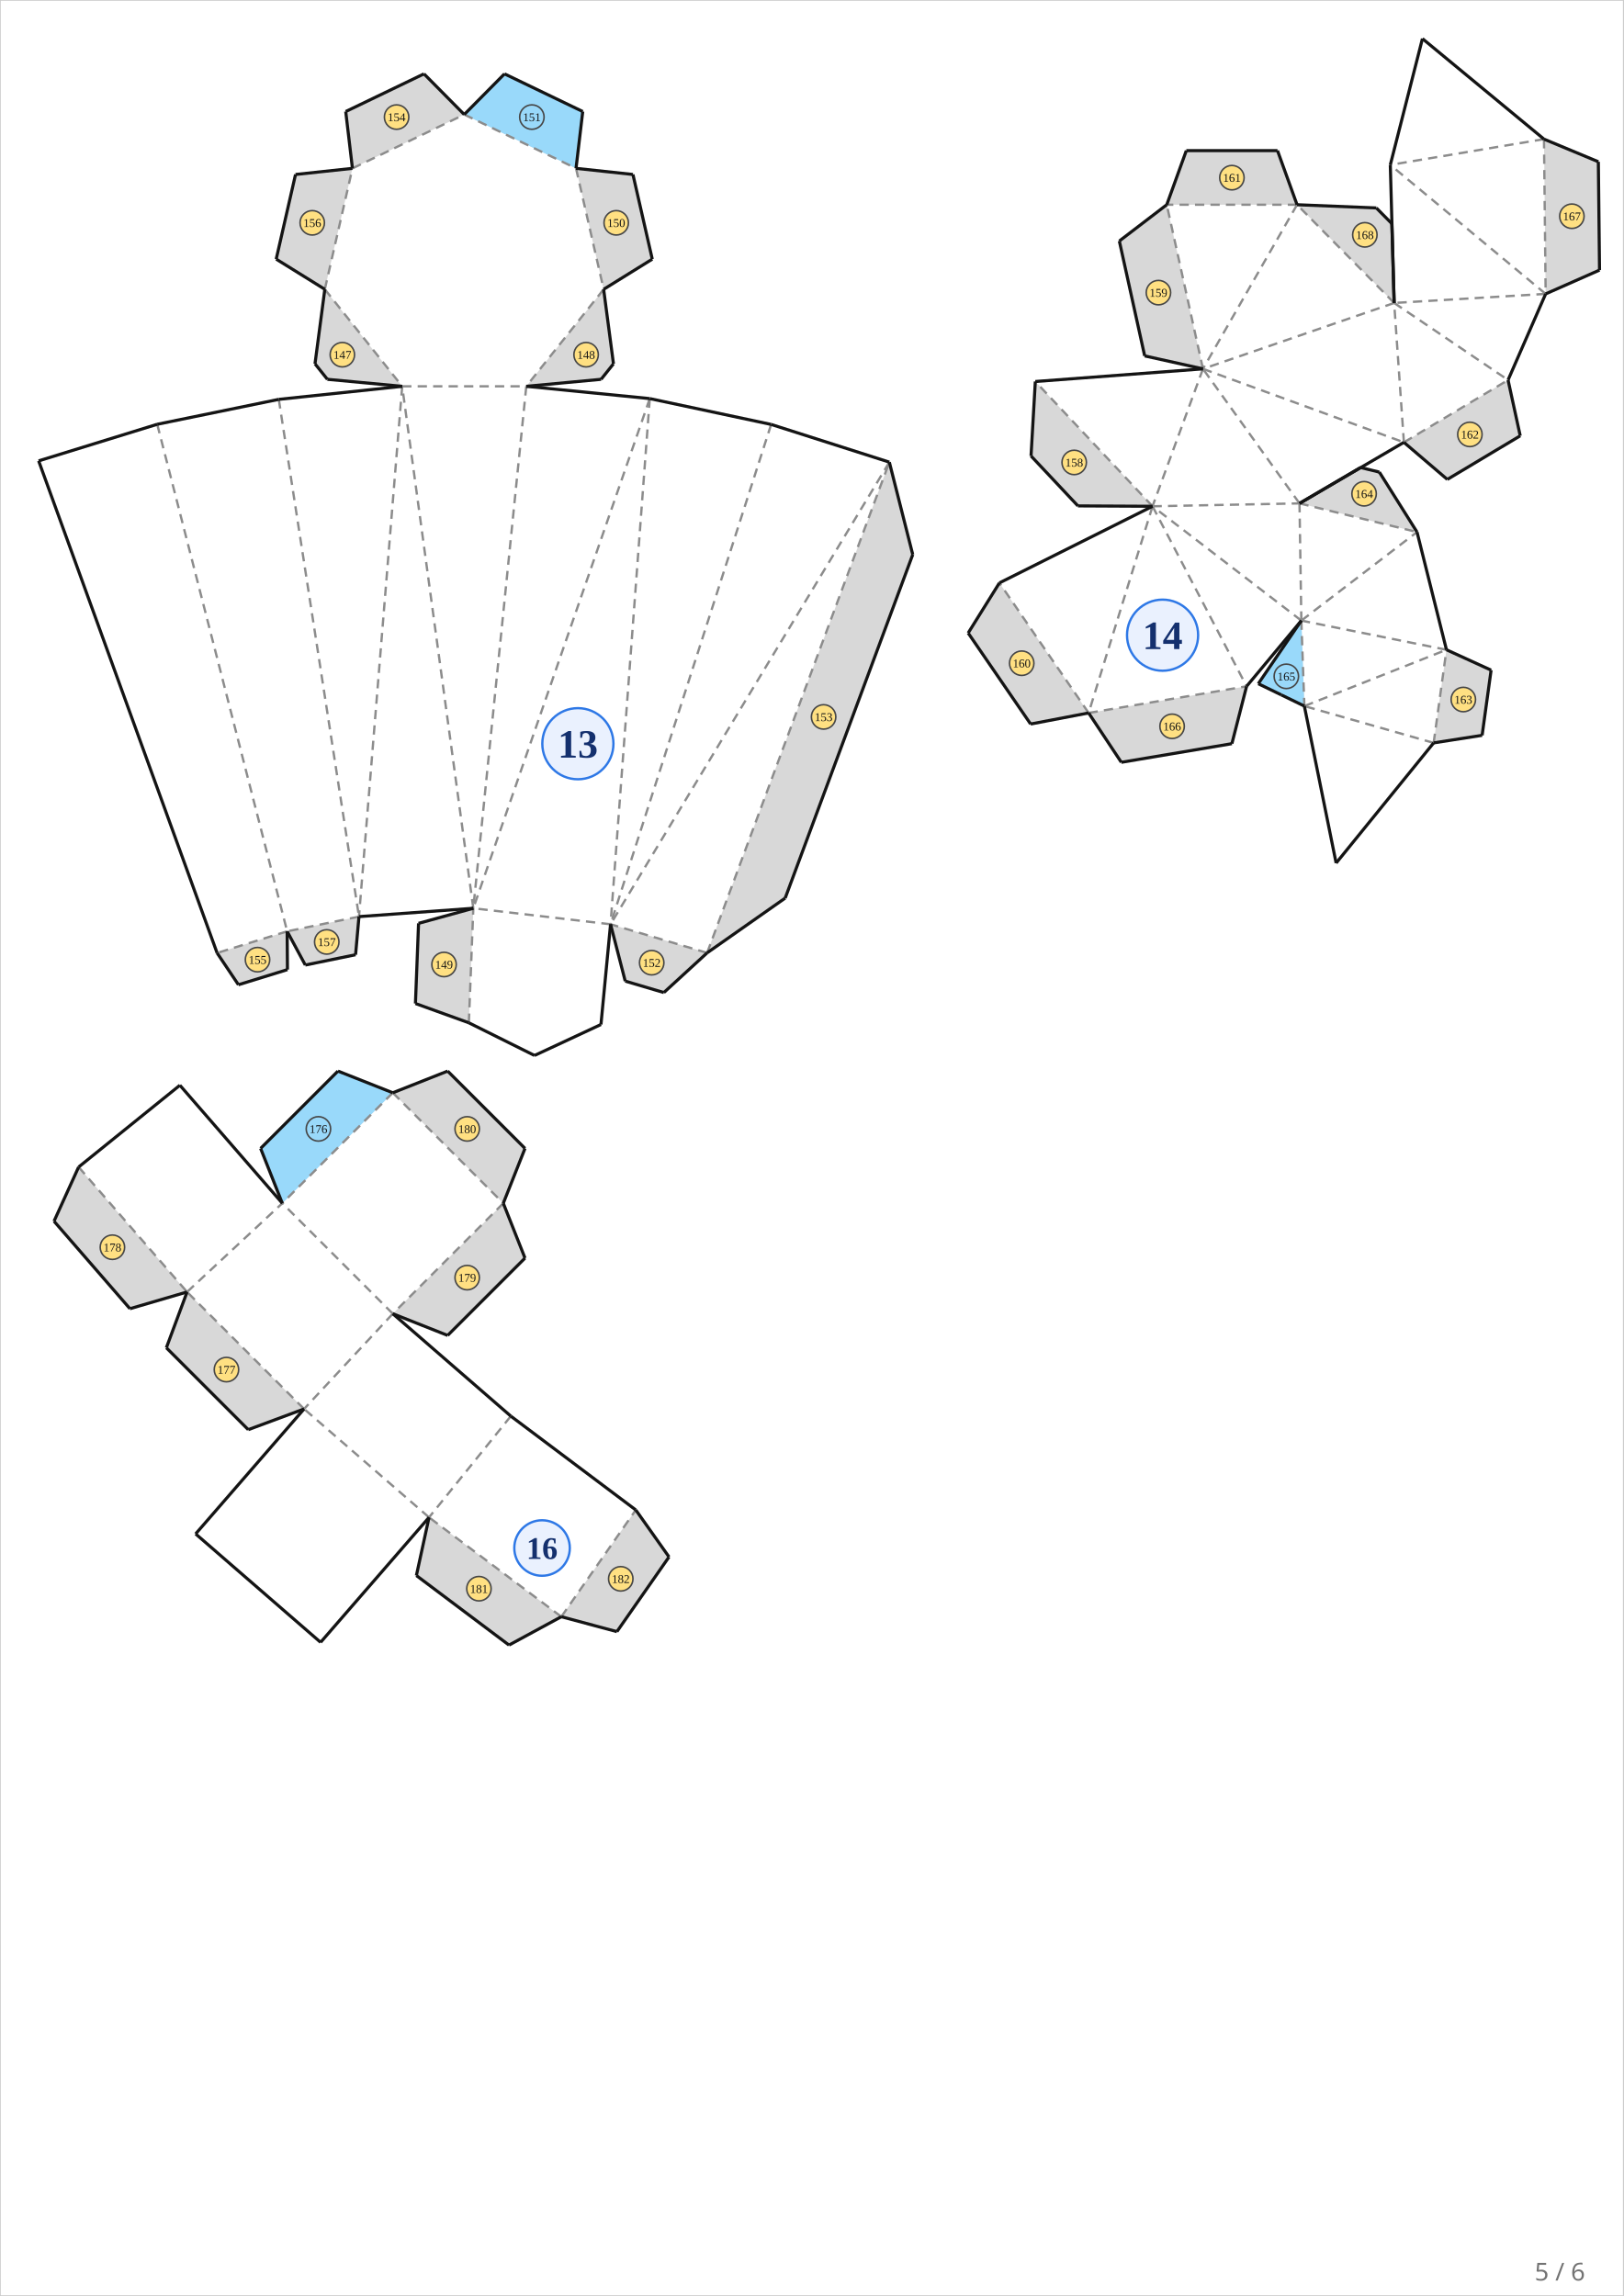
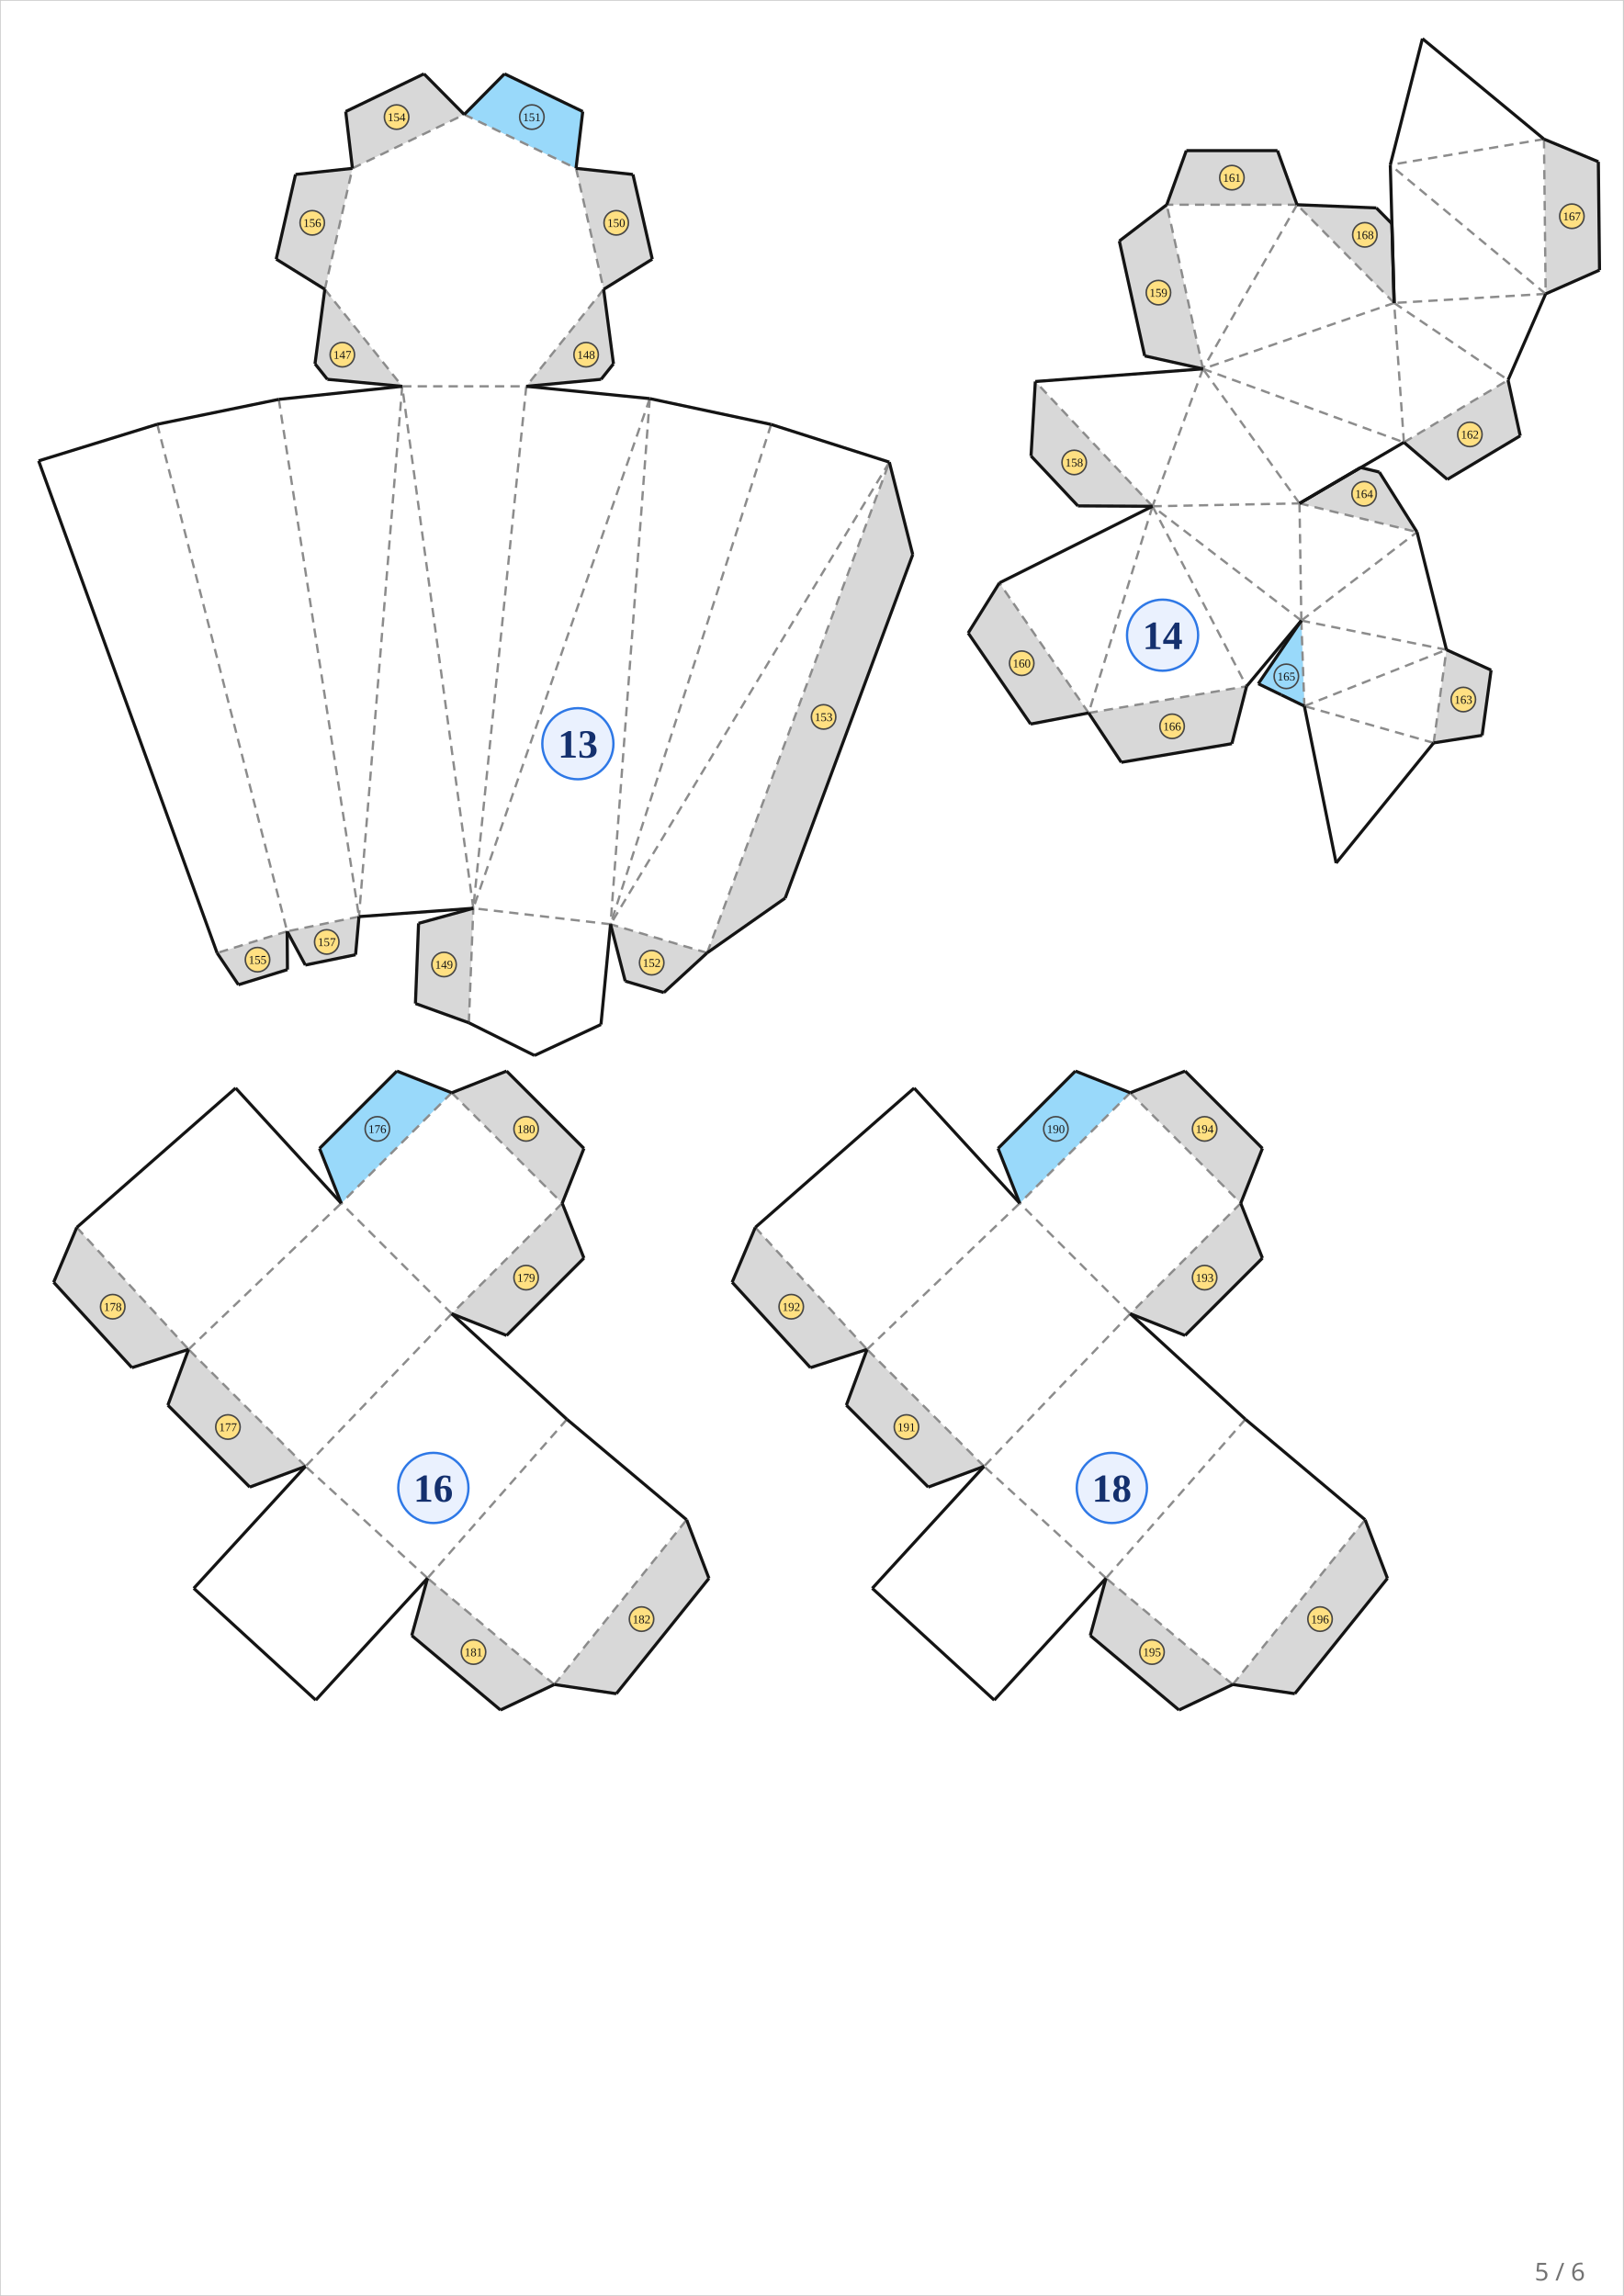
<svg xmlns="http://www.w3.org/2000/svg" width="210.00mm" height="297.00mm" viewBox="0 0 210.00 297.00">
  <rect x="0" y="0" width="210.00" height="297.00" fill="#ffffff" stroke="#cccccc" stroke-width="0.2" />
  <polygon points="52.017,49.972 42.341,49.067 40.74,47.059 42.01,37.425" fill="rgb(216,216,216)" />
  <polygon points="68.066,49.972 77.741,49.067 79.342,47.059 78.072,37.425" fill="rgb(216,216,216)" />
  <polygon points="61.216,117.49 54.134,119.44 53.73,129.81 60.638,132.305" fill="rgb(216,216,216)" />
  <polygon points="78.072,37.425 84.361,33.52 81.861,22.568 74.5,21.778" fill="rgb(216,216,216)" />
  <polygon points="74.5,21.778 75.369,14.427 65.247,9.553 60.041,14.815" fill="rgb(216,216,216)" />
  <polygon points="78.965,119.558 80.863,126.913 85.859,128.392 91.456,123.257" fill="rgb(216,216,216)" />
  <polygon points="115.022,59.781 118.049,71.739 101.553,116.172 91.456,123.257" fill="rgb(216,216,216)" />
  <polygon points="60.041,14.815 54.835,9.553 44.714,14.427 45.582,21.778" fill="rgb(216,216,216)" />
  <polygon points="28.077,123.27 30.834,127.382 37.177,125.425 37.138,120.474" fill="rgb(216,216,216)" />
  <polygon points="45.582,21.778 38.221,22.568 35.722,33.52 42.01,37.425" fill="rgb(216,216,216)" />
  <polygon points="37.138,120.474 39.485,124.834 45.988,123.5 46.428,118.569" fill="rgb(216,216,216)" />
  <polygon points="74.5,21.778 75.369,14.427 65.247,9.553 60.041,14.815" fill="#99d9fa" />
  <line x1="52.017" y1="49.972" x2="68.066" y2="49.972" stroke="#8c8c8c" stroke-width="0.3" stroke-dasharray="1.2,0.8" />
  <line x1="61.215" y1="117.49" x2="52.017" y2="49.972" stroke="#8c8c8c" stroke-width="0.3" stroke-dasharray="1.2,0.8" />
  <line x1="52.017" y1="49.972" x2="46.428" y2="118.569" stroke="#8c8c8c" stroke-width="0.3" stroke-dasharray="1.2,0.8" />
  <line x1="68.066" y1="49.972" x2="61.215" y2="117.49" stroke="#8c8c8c" stroke-width="0.3" stroke-dasharray="1.2,0.8" />
  <line x1="84.036" y1="51.561" x2="61.215" y2="117.49" stroke="#8c8c8c" stroke-width="0.3" stroke-dasharray="1.2,0.8" />
  <line x1="78.965" y1="119.558" x2="61.215" y2="117.49" stroke="#8c8c8c" stroke-width="0.3" stroke-dasharray="1.2,0.8" />
  <line x1="84.036" y1="51.561" x2="78.965" y2="119.558" stroke="#8c8c8c" stroke-width="0.3" stroke-dasharray="1.2,0.8" />
  <line x1="99.733" y1="54.903" x2="78.965" y2="119.558" stroke="#8c8c8c" stroke-width="0.3" stroke-dasharray="1.2,0.8" />
  <line x1="20.335" y1="54.883" x2="37.139" y2="120.474" stroke="#8c8c8c" stroke-width="0.3" stroke-dasharray="1.2,0.8" />
  <line x1="36.057" y1="51.659" x2="46.428" y2="118.569" stroke="#8c8c8c" stroke-width="0.3" stroke-dasharray="1.2,0.8" />
  <line x1="115.022" y1="59.781" x2="78.965" y2="119.558" stroke="#8c8c8c" stroke-width="0.3" stroke-dasharray="1.2,0.8" />
  <line x1="42.01" y1="37.425" x2="52.017" y2="49.972" stroke="#8c8c8c" stroke-width="0.3" stroke-dasharray="1.2,0.8" />
  <line x1="78.072" y1="37.425" x2="68.066" y2="49.972" stroke="#8c8c8c" stroke-width="0.3" stroke-dasharray="1.2,0.8" />
  <line x1="60.638" y1="132.305" x2="61.216" y2="117.49" stroke="#8c8c8c" stroke-width="0.3" stroke-dasharray="1.2,0.8" />
  <line x1="74.5" y1="21.778" x2="78.072" y2="37.425" stroke="#8c8c8c" stroke-width="0.3" stroke-dasharray="1.2,0.8" />
  <line x1="60.041" y1="14.815" x2="74.5" y2="21.778" stroke="#8c8c8c" stroke-width="0.3" stroke-dasharray="1.2,0.8" />
  <line x1="91.456" y1="123.257" x2="78.965" y2="119.558" stroke="#8c8c8c" stroke-width="0.3" stroke-dasharray="1.2,0.8" />
  <line x1="91.456" y1="123.257" x2="115.022" y2="59.781" stroke="#8c8c8c" stroke-width="0.3" stroke-dasharray="1.2,0.8" />
  <line x1="45.582" y1="21.778" x2="60.041" y2="14.815" stroke="#8c8c8c" stroke-width="0.3" stroke-dasharray="1.2,0.8" />
  <line x1="37.138" y1="120.474" x2="28.077" y2="123.27" stroke="#8c8c8c" stroke-width="0.3" stroke-dasharray="1.2,0.8" />
  <line x1="42.01" y1="37.425" x2="45.582" y2="21.778" stroke="#8c8c8c" stroke-width="0.3" stroke-dasharray="1.2,0.8" />
  <line x1="46.428" y1="118.569" x2="37.138" y2="120.474" stroke="#8c8c8c" stroke-width="0.3" stroke-dasharray="1.2,0.8" />
  <line x1="36.057" y1="51.659" x2="52.017" y2="49.972" stroke="#141414" stroke-width="0.4" />
  <line x1="68.066" y1="49.972" x2="84.036" y2="51.561" stroke="#141414" stroke-width="0.4" />
  <line x1="61.215" y1="117.49" x2="46.428" y2="118.569" stroke="#141414" stroke-width="0.4" />
  <line x1="84.036" y1="51.561" x2="99.733" y2="54.903" stroke="#141414" stroke-width="0.4" />
  <line x1="99.733" y1="54.903" x2="115.022" y2="59.781" stroke="#141414" stroke-width="0.4" />
  <line x1="78.965" y1="119.558" x2="77.725" y2="132.525" stroke="#141414" stroke-width="0.4" />
  <line x1="28.077" y1="123.27" x2="5.0" y2="59.615" stroke="#141414" stroke-width="0.4" />
  <line x1="5.0" y1="59.615" x2="20.335" y2="54.883" stroke="#141414" stroke-width="0.4" />
  <line x1="77.725" y1="132.525" x2="69.129" y2="136.53" stroke="#141414" stroke-width="0.4" />
  <line x1="20.335" y1="54.883" x2="36.057" y2="51.659" stroke="#141414" stroke-width="0.4" />
  <line x1="69.129" y1="136.53" x2="60.638" y2="132.305" stroke="#141414" stroke-width="0.4" />
  <line x1="52.017" y1="49.972" x2="42.341" y2="49.067" stroke="#141414" stroke-width="0.4" />
  <line x1="42.341" y1="49.067" x2="40.74" y2="47.059" stroke="#141414" stroke-width="0.4" />
  <line x1="40.74" y1="47.059" x2="42.01" y2="37.425" stroke="#141414" stroke-width="0.4" />
  <line x1="68.066" y1="49.972" x2="77.741" y2="49.067" stroke="#141414" stroke-width="0.4" />
  <line x1="77.741" y1="49.067" x2="79.342" y2="47.059" stroke="#141414" stroke-width="0.4" />
  <line x1="79.342" y1="47.059" x2="78.072" y2="37.425" stroke="#141414" stroke-width="0.4" />
  <line x1="61.216" y1="117.49" x2="54.134" y2="119.44" stroke="#141414" stroke-width="0.4" />
  <line x1="54.134" y1="119.44" x2="53.73" y2="129.81" stroke="#141414" stroke-width="0.4" />
  <line x1="53.73" y1="129.81" x2="60.638" y2="132.305" stroke="#141414" stroke-width="0.4" />
  <line x1="78.072" y1="37.425" x2="84.361" y2="33.52" stroke="#141414" stroke-width="0.4" />
  <line x1="84.361" y1="33.52" x2="81.861" y2="22.568" stroke="#141414" stroke-width="0.4" />
  <line x1="81.861" y1="22.568" x2="74.5" y2="21.778" stroke="#141414" stroke-width="0.4" />
  <line x1="74.5" y1="21.778" x2="75.369" y2="14.427" stroke="#141414" stroke-width="0.4" />
  <line x1="75.369" y1="14.427" x2="65.247" y2="9.553" stroke="#141414" stroke-width="0.4" />
  <line x1="65.247" y1="9.553" x2="60.041" y2="14.815" stroke="#141414" stroke-width="0.4" />
  <line x1="78.965" y1="119.558" x2="80.863" y2="126.913" stroke="#141414" stroke-width="0.4" />
  <line x1="80.863" y1="126.913" x2="85.859" y2="128.392" stroke="#141414" stroke-width="0.4" />
  <line x1="85.859" y1="128.392" x2="91.456" y2="123.257" stroke="#141414" stroke-width="0.4" />
  <line x1="115.022" y1="59.781" x2="118.049" y2="71.739" stroke="#141414" stroke-width="0.4" />
  <line x1="118.049" y1="71.739" x2="101.553" y2="116.172" stroke="#141414" stroke-width="0.4" />
  <line x1="101.553" y1="116.172" x2="91.456" y2="123.257" stroke="#141414" stroke-width="0.4" />
  <line x1="60.041" y1="14.815" x2="54.835" y2="9.553" stroke="#141414" stroke-width="0.4" />
  <line x1="54.835" y1="9.553" x2="44.714" y2="14.427" stroke="#141414" stroke-width="0.4" />
  <line x1="44.714" y1="14.427" x2="45.582" y2="21.778" stroke="#141414" stroke-width="0.4" />
  <line x1="28.077" y1="123.27" x2="30.834" y2="127.382" stroke="#141414" stroke-width="0.4" />
  <line x1="30.834" y1="127.382" x2="37.177" y2="125.425" stroke="#141414" stroke-width="0.4" />
  <line x1="37.177" y1="125.425" x2="37.138" y2="120.474" stroke="#141414" stroke-width="0.4" />
  <line x1="45.582" y1="21.778" x2="38.221" y2="22.568" stroke="#141414" stroke-width="0.4" />
  <line x1="38.221" y1="22.568" x2="35.722" y2="33.52" stroke="#141414" stroke-width="0.4" />
  <line x1="35.722" y1="33.52" x2="42.01" y2="37.425" stroke="#141414" stroke-width="0.4" />
  <line x1="37.138" y1="120.474" x2="39.485" y2="124.834" stroke="#141414" stroke-width="0.4" />
  <line x1="39.485" y1="124.834" x2="45.988" y2="123.5" stroke="#141414" stroke-width="0.4" />
  <line x1="45.988" y1="123.5" x2="46.428" y2="118.569" stroke="#141414" stroke-width="0.4" />
  <circle cx="44.277" cy="45.881" r="1.58" fill="#ffe082" stroke="#464646" stroke-width="0.2" />
  <text x="44.277" y="46.42" font-size="1.54" text-anchor="middle" fill="#141414">147</text>
  <circle cx="75.805" cy="45.881" r="1.58" fill="#ffe082" stroke="#464646" stroke-width="0.2" />
  <text x="75.805" y="46.42" font-size="1.54" text-anchor="middle" fill="#141414">148</text>
  <circle cx="57.429" cy="124.762" r="1.58" fill="#ffe082" stroke="#464646" stroke-width="0.2" />
  <text x="57.429" y="125.30" font-size="1.54" text-anchor="middle" fill="#141414">149</text>
  <circle cx="79.698" cy="28.823" r="1.58" fill="#ffe082" stroke="#464646" stroke-width="0.2" />
  <text x="79.698" y="29.36" font-size="1.54" text-anchor="middle" fill="#141414">150</text>
  <circle cx="68.789" cy="15.144" r="1.58" fill="#99d9fa" stroke="#464646" stroke-width="0.2" />
  <text x="68.789" y="15.68" font-size="1.54" text-anchor="middle" fill="#141414">151</text>
  <circle cx="84.286" cy="124.53" r="1.58" fill="#ffe082" stroke="#464646" stroke-width="0.2" />
  <text x="84.286" y="125.07" font-size="1.54" text-anchor="middle" fill="#141414">152</text>
  <circle cx="106.52" cy="92.737" r="1.58" fill="#ffe082" stroke="#464646" stroke-width="0.2" />
  <text x="106.52" y="93.28" font-size="1.54" text-anchor="middle" fill="#141414">153</text>
  <circle cx="51.293" cy="15.144" r="1.58" fill="#ffe082" stroke="#464646" stroke-width="0.2" />
  <text x="51.293" y="15.68" font-size="1.54" text-anchor="middle" fill="#141414">154</text>
  <circle cx="33.307" cy="124.138" r="1.58" fill="#ffe082" stroke="#464646" stroke-width="0.2" />
  <text x="33.307" y="124.68" font-size="1.54" text-anchor="middle" fill="#141414">155</text>
  <circle cx="40.384" cy="28.823" r="1.58" fill="#ffe082" stroke="#464646" stroke-width="0.2" />
  <text x="40.384" y="29.36" font-size="1.54" text-anchor="middle" fill="#141414">156</text>
  <circle cx="42.26" cy="121.844" r="1.58" fill="#ffe082" stroke="#464646" stroke-width="0.2" />
  <text x="42.26" y="122.38" font-size="1.54" text-anchor="middle" fill="#141414">157</text>
  <circle cx="74.739" cy="96.203" r="4.60" fill="#eaf1fe" stroke="#2e78e6" stroke-width="0.3" />
  <text x="74.739" y="98.00" font-size="5.20" text-anchor="middle" fill="#14306e" font-weight="bold">13</text>
  <polygon points="133.902,49.35 133.347,58.985 139.411,65.441 149.061,65.491" fill="rgb(216,216,216)" />
  <polygon points="150.902,26.482 144.768,31.175 148.045,46.038 155.583,47.715" fill="rgb(216,216,216)" />
  <polygon points="129.259,75.401 125.217,81.883 133.292,93.658 140.796,92.222" fill="rgb(216,216,216)" />
  <polygon points="150.902,26.482 153.43,19.483 165.225,19.483 167.753,26.482" fill="rgb(216,216,216)" />
  <polygon points="195.043,49.158 196.616,56.374 187.187,62.016 181.572,57.218" fill="rgb(216,216,216)" />
  <polygon points="187.076,84.051 192.849,86.686 191.69,95.117 185.42,96.096" fill="rgb(216,216,216)" />
  <polygon points="183.268,68.822 178.395,61.068 175.964,60.476 168.069,65.117" fill="rgb(216,216,216)" />
  <polygon points="168.698,91.335 165.718,89.89 162.738,88.445 168.308,80.278" fill="rgb(216,216,216)" />
  <polygon points="161.226,88.778 159.325,96.197 145.024,98.608 140.796,92.222" fill="rgb(216,216,216)" />
  <polygon points="199.906,38.016 206.873,34.937 206.721,20.924 199.689,17.997" fill="rgb(216,216,216)" />
  <polygon points="167.753,26.482 178.007,26.899 180.016,28.933 180.312,39.19" fill="rgb(216,216,216)" />
  <polygon points="168.698,91.335 165.718,89.89 162.738,88.445 168.308,80.278" fill="#99d9fa" />
  <line x1="168.698" y1="91.335" x2="187.076" y2="84.051" stroke="#8c8c8c" stroke-width="0.3" stroke-dasharray="1.2,0.8" />
  <line x1="187.076" y1="84.051" x2="168.308" y2="80.278" stroke="#8c8c8c" stroke-width="0.3" stroke-dasharray="1.2,0.8" />
  <line x1="180.312" y1="39.19" x2="195.043" y2="49.158" stroke="#8c8c8c" stroke-width="0.3" stroke-dasharray="1.2,0.8" />
  <line x1="168.308" y1="80.278" x2="183.268" y2="68.822" stroke="#8c8c8c" stroke-width="0.3" stroke-dasharray="1.2,0.8" />
  <line x1="155.583" y1="47.715" x2="181.572" y2="57.218" stroke="#8c8c8c" stroke-width="0.3" stroke-dasharray="1.2,0.8" />
  <line x1="181.572" y1="57.218" x2="180.312" y2="39.19" stroke="#8c8c8c" stroke-width="0.3" stroke-dasharray="1.2,0.8" />
  <line x1="149.061" y1="65.491" x2="161.226" y2="88.778" stroke="#8c8c8c" stroke-width="0.3" stroke-dasharray="1.2,0.8" />
  <line x1="185.42" y1="96.096" x2="168.698" y2="91.335" stroke="#8c8c8c" stroke-width="0.3" stroke-dasharray="1.2,0.8" />
  <line x1="168.308" y1="80.278" x2="149.061" y2="65.491" stroke="#8c8c8c" stroke-width="0.3" stroke-dasharray="1.2,0.8" />
  <line x1="155.583" y1="47.715" x2="149.061" y2="65.491" stroke="#8c8c8c" stroke-width="0.3" stroke-dasharray="1.2,0.8" />
  <line x1="149.061" y1="65.491" x2="168.069" y2="65.117" stroke="#8c8c8c" stroke-width="0.3" stroke-dasharray="1.2,0.8" />
  <line x1="149.061" y1="65.491" x2="140.796" y2="92.222" stroke="#8c8c8c" stroke-width="0.3" stroke-dasharray="1.2,0.8" />
  <line x1="168.308" y1="80.278" x2="168.069" y2="65.117" stroke="#8c8c8c" stroke-width="0.3" stroke-dasharray="1.2,0.8" />
  <line x1="168.069" y1="65.117" x2="155.583" y2="47.715" stroke="#8c8c8c" stroke-width="0.3" stroke-dasharray="1.2,0.8" />
  <line x1="167.753" y1="26.483" x2="155.583" y2="47.715" stroke="#8c8c8c" stroke-width="0.3" stroke-dasharray="1.2,0.8" />
  <line x1="180.312" y1="39.19" x2="155.583" y2="47.715" stroke="#8c8c8c" stroke-width="0.3" stroke-dasharray="1.2,0.8" />
  <line x1="199.906" y1="38.016" x2="179.813" y2="21.331" stroke="#8c8c8c" stroke-width="0.3" stroke-dasharray="1.2,0.8" />
  <line x1="199.906" y1="38.016" x2="180.312" y2="39.19" stroke="#8c8c8c" stroke-width="0.3" stroke-dasharray="1.2,0.8" />
  <line x1="199.689" y1="17.997" x2="179.813" y2="21.331" stroke="#8c8c8c" stroke-width="0.3" stroke-dasharray="1.2,0.8" />
  <line x1="149.061" y1="65.491" x2="133.902" y2="49.35" stroke="#8c8c8c" stroke-width="0.3" stroke-dasharray="1.2,0.8" />
  <line x1="155.583" y1="47.715" x2="150.902" y2="26.482" stroke="#8c8c8c" stroke-width="0.3" stroke-dasharray="1.2,0.8" />
  <line x1="140.796" y1="92.222" x2="129.259" y2="75.401" stroke="#8c8c8c" stroke-width="0.3" stroke-dasharray="1.2,0.8" />
  <line x1="167.753" y1="26.482" x2="150.902" y2="26.482" stroke="#8c8c8c" stroke-width="0.3" stroke-dasharray="1.2,0.8" />
  <line x1="181.572" y1="57.218" x2="195.043" y2="49.158" stroke="#8c8c8c" stroke-width="0.3" stroke-dasharray="1.2,0.8" />
  <line x1="185.42" y1="96.096" x2="187.076" y2="84.051" stroke="#8c8c8c" stroke-width="0.3" stroke-dasharray="1.2,0.8" />
  <line x1="168.069" y1="65.117" x2="183.268" y2="68.822" stroke="#8c8c8c" stroke-width="0.3" stroke-dasharray="1.2,0.8" />
  <line x1="168.308" y1="80.278" x2="168.698" y2="91.335" stroke="#8c8c8c" stroke-width="0.3" stroke-dasharray="1.2,0.8" />
  <line x1="140.796" y1="92.222" x2="161.226" y2="88.778" stroke="#8c8c8c" stroke-width="0.3" stroke-dasharray="1.2,0.8" />
  <line x1="199.689" y1="17.997" x2="199.906" y2="38.016" stroke="#8c8c8c" stroke-width="0.3" stroke-dasharray="1.2,0.8" />
  <line x1="180.312" y1="39.19" x2="167.753" y2="26.482" stroke="#8c8c8c" stroke-width="0.3" stroke-dasharray="1.2,0.8" />
  <line x1="129.259" y1="75.401" x2="149.061" y2="65.491" stroke="#141414" stroke-width="0.4" />
  <line x1="133.902" y1="49.35" x2="155.583" y2="47.715" stroke="#141414" stroke-width="0.4" />
  <line x1="183.969" y1="5.0" x2="199.689" y2="17.997" stroke="#141414" stroke-width="0.4" />
  <line x1="179.813" y1="21.331" x2="183.969" y2="5.0" stroke="#141414" stroke-width="0.4" />
  <line x1="183.268" y1="68.822" x2="187.076" y2="84.051" stroke="#141414" stroke-width="0.4" />
  <line x1="199.906" y1="38.016" x2="195.043" y2="49.158" stroke="#141414" stroke-width="0.4" />
  <line x1="181.572" y1="57.218" x2="168.069" y2="65.117" stroke="#141414" stroke-width="0.4" />
  <line x1="168.308" y1="80.278" x2="161.226" y2="88.778" stroke="#141414" stroke-width="0.4" />
  <line x1="172.807" y1="111.642" x2="168.698" y2="91.335" stroke="#141414" stroke-width="0.4" />
  <line x1="185.42" y1="96.096" x2="172.807" y2="111.642" stroke="#141414" stroke-width="0.4" />
  <line x1="180.312" y1="39.19" x2="179.813" y2="21.331" stroke="#141414" stroke-width="0.4" />
  <line x1="133.902" y1="49.35" x2="133.347" y2="58.985" stroke="#141414" stroke-width="0.4" />
  <line x1="133.347" y1="58.985" x2="139.411" y2="65.441" stroke="#141414" stroke-width="0.4" />
  <line x1="139.411" y1="65.441" x2="149.061" y2="65.491" stroke="#141414" stroke-width="0.4" />
  <line x1="150.902" y1="26.482" x2="144.768" y2="31.175" stroke="#141414" stroke-width="0.4" />
  <line x1="144.768" y1="31.175" x2="148.045" y2="46.038" stroke="#141414" stroke-width="0.4" />
  <line x1="148.045" y1="46.038" x2="155.583" y2="47.715" stroke="#141414" stroke-width="0.4" />
  <line x1="129.259" y1="75.401" x2="125.217" y2="81.883" stroke="#141414" stroke-width="0.4" />
  <line x1="125.217" y1="81.883" x2="133.292" y2="93.658" stroke="#141414" stroke-width="0.4" />
  <line x1="133.292" y1="93.658" x2="140.796" y2="92.222" stroke="#141414" stroke-width="0.4" />
  <line x1="150.902" y1="26.482" x2="153.43" y2="19.483" stroke="#141414" stroke-width="0.4" />
  <line x1="153.43" y1="19.483" x2="165.225" y2="19.483" stroke="#141414" stroke-width="0.4" />
  <line x1="165.225" y1="19.483" x2="167.753" y2="26.482" stroke="#141414" stroke-width="0.4" />
  <line x1="195.043" y1="49.158" x2="196.616" y2="56.374" stroke="#141414" stroke-width="0.4" />
  <line x1="196.616" y1="56.374" x2="187.187" y2="62.016" stroke="#141414" stroke-width="0.4" />
  <line x1="187.187" y1="62.016" x2="181.572" y2="57.218" stroke="#141414" stroke-width="0.4" />
  <line x1="187.076" y1="84.051" x2="192.849" y2="86.686" stroke="#141414" stroke-width="0.4" />
  <line x1="192.849" y1="86.686" x2="191.69" y2="95.117" stroke="#141414" stroke-width="0.4" />
  <line x1="191.69" y1="95.117" x2="185.42" y2="96.096" stroke="#141414" stroke-width="0.4" />
  <line x1="183.268" y1="68.822" x2="178.395" y2="61.068" stroke="#141414" stroke-width="0.4" />
  <line x1="178.395" y1="61.068" x2="175.964" y2="60.476" stroke="#141414" stroke-width="0.4" />
  <line x1="175.964" y1="60.476" x2="168.069" y2="65.117" stroke="#141414" stroke-width="0.4" />
  <line x1="168.698" y1="91.335" x2="165.718" y2="89.89" stroke="#141414" stroke-width="0.4" />
  <line x1="165.718" y1="89.89" x2="162.738" y2="88.445" stroke="#141414" stroke-width="0.4" />
  <line x1="162.738" y1="88.445" x2="168.308" y2="80.278" stroke="#141414" stroke-width="0.4" />
  <line x1="161.226" y1="88.778" x2="159.325" y2="96.197" stroke="#141414" stroke-width="0.4" />
  <line x1="159.325" y1="96.197" x2="145.024" y2="98.608" stroke="#141414" stroke-width="0.4" />
  <line x1="145.024" y1="98.608" x2="140.796" y2="92.222" stroke="#141414" stroke-width="0.4" />
  <line x1="199.906" y1="38.016" x2="206.873" y2="34.937" stroke="#141414" stroke-width="0.4" />
  <line x1="206.873" y1="34.937" x2="206.721" y2="20.924" stroke="#141414" stroke-width="0.4" />
  <line x1="206.721" y1="20.924" x2="199.689" y2="17.997" stroke="#141414" stroke-width="0.4" />
  <line x1="167.753" y1="26.482" x2="178.007" y2="26.899" stroke="#141414" stroke-width="0.4" />
  <line x1="178.007" y1="26.899" x2="180.016" y2="28.933" stroke="#141414" stroke-width="0.4" />
  <line x1="180.016" y1="28.933" x2="180.312" y2="39.19" stroke="#141414" stroke-width="0.4" />
  <circle cx="138.93" cy="59.817" r="1.58" fill="#ffe082" stroke="#464646" stroke-width="0.2" />
  <text x="138.93" y="60.36" font-size="1.54" text-anchor="middle" fill="#141414">158</text>
  <circle cx="149.825" cy="37.852" r="1.58" fill="#ffe082" stroke="#464646" stroke-width="0.2" />
  <text x="149.825" y="38.39" font-size="1.54" text-anchor="middle" fill="#141414">159</text>
  <circle cx="132.141" cy="85.791" r="1.58" fill="#ffe082" stroke="#464646" stroke-width="0.2" />
  <text x="132.141" y="86.33" font-size="1.54" text-anchor="middle" fill="#141414">160</text>
  <circle cx="159.327" cy="22.982" r="1.58" fill="#ffe082" stroke="#464646" stroke-width="0.2" />
  <text x="159.327" y="23.52" font-size="1.54" text-anchor="middle" fill="#141414">161</text>
  <circle cx="190.105" cy="56.192" r="1.58" fill="#ffe082" stroke="#464646" stroke-width="0.2" />
  <text x="190.105" y="56.73" font-size="1.54" text-anchor="middle" fill="#141414">162</text>
  <circle cx="189.259" cy="90.487" r="1.58" fill="#ffe082" stroke="#464646" stroke-width="0.2" />
  <text x="189.259" y="91.03" font-size="1.54" text-anchor="middle" fill="#141414">163</text>
  <circle cx="176.424" cy="63.871" r="1.58" fill="#ffe082" stroke="#464646" stroke-width="0.2" />
  <text x="176.424" y="64.41" font-size="1.54" text-anchor="middle" fill="#141414">164</text>
  <circle cx="166.366" cy="87.487" r="1.58" fill="#99d9fa" stroke="#464646" stroke-width="0.2" />
  <text x="166.366" y="88.03" font-size="1.54" text-anchor="middle" fill="#141414">165</text>
  <circle cx="151.593" cy="93.951" r="1.58" fill="#ffe082" stroke="#464646" stroke-width="0.2" />
  <text x="151.593" y="94.49" font-size="1.54" text-anchor="middle" fill="#141414">166</text>
  <circle cx="203.297" cy="27.969" r="1.58" fill="#ffe082" stroke="#464646" stroke-width="0.2" />
  <text x="203.297" y="28.51" font-size="1.54" text-anchor="middle" fill="#141414">167</text>
  <circle cx="176.522" cy="30.376" r="1.58" fill="#ffe082" stroke="#464646" stroke-width="0.2" />
  <text x="176.522" y="30.92" font-size="1.54" text-anchor="middle" fill="#141414">168</text>
  <circle cx="150.361" cy="82.164" r="4.60" fill="#eaf1fe" stroke="#2e78e6" stroke-width="0.3" />
  <text x="150.361" y="83.96" font-size="5.20" text-anchor="middle" fill="#14306e" font-weight="bold">14</text>
-   <polygon points="36.511,155.647 33.706,148.554 43.709,138.55 50.802,141.356" fill="rgb(216,216,216)" />
-   <polygon points="24.195,167.123 21.515,174.342 32.107,184.935 39.327,182.255" fill="rgb(216,216,216)" />
-   <polygon points="24.195,167.123 16.804,169.287 6.986,157.973 10.169,150.961" fill="rgb(216,216,216)" />
-   <polygon points="50.802,169.938 57.896,172.744 67.9,162.741 65.094,155.647" fill="rgb(216,216,216)" />
-   <polygon points="65.094,155.647 67.9,148.554 57.896,138.55 50.802,141.356" fill="rgb(216,216,216)" />
-   <polygon points="55.489,196.281 53.852,203.805 65.83,212.801 72.6,209.131" fill="rgb(216,216,216)" />
-   <polygon points="82.228,195.321 86.526,201.396 79.787,211.063 72.6,209.131" fill="rgb(216,216,216)" />
-   <polygon points="36.511,155.647 33.706,148.554 43.709,138.55 50.802,141.356" fill="#99d9fa" />
-   <line x1="24.195" y1="167.123" x2="36.511" y2="155.647" stroke="#8c8c8c" stroke-width="0.3" stroke-dasharray="1.2,0.8" />
-   <line x1="50.802" y1="169.938" x2="36.511" y2="155.647" stroke="#8c8c8c" stroke-width="0.3" stroke-dasharray="1.2,0.8" />
-   <line x1="50.802" y1="169.938" x2="39.327" y2="182.255" stroke="#8c8c8c" stroke-width="0.3" stroke-dasharray="1.2,0.8" />
-   <line x1="55.489" y1="196.281" x2="39.327" y2="182.255" stroke="#8c8c8c" stroke-width="0.3" stroke-dasharray="1.2,0.8" />
-   <line x1="66.066" y1="183.185" x2="55.489" y2="196.281" stroke="#8c8c8c" stroke-width="0.3" stroke-dasharray="1.2,0.8" />
-   <line x1="50.802" y1="141.356" x2="36.511" y2="155.647" stroke="#8c8c8c" stroke-width="0.3" stroke-dasharray="1.2,0.8" />
-   <line x1="39.327" y1="182.255" x2="24.195" y2="167.123" stroke="#8c8c8c" stroke-width="0.3" stroke-dasharray="1.2,0.8" />
-   <line x1="10.169" y1="150.961" x2="24.195" y2="167.123" stroke="#8c8c8c" stroke-width="0.3" stroke-dasharray="1.2,0.8" />
-   <line x1="65.094" y1="155.647" x2="50.802" y2="169.938" stroke="#8c8c8c" stroke-width="0.3" stroke-dasharray="1.2,0.8" />
-   <line x1="50.802" y1="141.356" x2="65.094" y2="155.647" stroke="#8c8c8c" stroke-width="0.3" stroke-dasharray="1.2,0.8" />
-   <line x1="72.6" y1="209.131" x2="55.489" y2="196.281" stroke="#8c8c8c" stroke-width="0.3" stroke-dasharray="1.2,0.8" />
-   <line x1="72.6" y1="209.131" x2="82.228" y2="195.321" stroke="#8c8c8c" stroke-width="0.3" stroke-dasharray="1.2,0.8" />
-   <line x1="23.265" y1="140.383" x2="36.511" y2="155.647" stroke="#141414" stroke-width="0.4" />
-   <line x1="25.301" y1="198.417" x2="39.327" y2="182.255" stroke="#141414" stroke-width="0.4" />
-   <line x1="41.463" y1="212.443" x2="25.301" y2="198.417" stroke="#141414" stroke-width="0.4" />
-   <line x1="50.802" y1="169.938" x2="66.066" y2="183.185" stroke="#141414" stroke-width="0.4" />
-   <line x1="66.066" y1="183.185" x2="82.228" y2="195.321" stroke="#141414" stroke-width="0.4" />
-   <line x1="55.489" y1="196.281" x2="41.463" y2="212.443" stroke="#141414" stroke-width="0.4" />
-   <line x1="10.169" y1="150.961" x2="23.265" y2="140.383" stroke="#141414" stroke-width="0.4" />
-   <line x1="36.511" y1="155.647" x2="33.706" y2="148.554" stroke="#141414" stroke-width="0.4" />
-   <line x1="33.706" y1="148.554" x2="43.709" y2="138.55" stroke="#141414" stroke-width="0.4" />
-   <line x1="43.709" y1="138.55" x2="50.802" y2="141.356" stroke="#141414" stroke-width="0.4" />
-   <line x1="24.195" y1="167.123" x2="21.515" y2="174.342" stroke="#141414" stroke-width="0.4" />
-   <line x1="21.515" y1="174.342" x2="32.107" y2="184.935" stroke="#141414" stroke-width="0.4" />
-   <line x1="32.107" y1="184.935" x2="39.327" y2="182.255" stroke="#141414" stroke-width="0.4" />
-   <line x1="24.195" y1="167.123" x2="16.804" y2="169.287" stroke="#141414" stroke-width="0.4" />
-   <line x1="16.804" y1="169.287" x2="6.986" y2="157.973" stroke="#141414" stroke-width="0.4" />
-   <line x1="6.986" y1="157.973" x2="10.169" y2="150.961" stroke="#141414" stroke-width="0.4" />
-   <line x1="50.802" y1="169.938" x2="57.896" y2="172.744" stroke="#141414" stroke-width="0.4" />
-   <line x1="57.896" y1="172.744" x2="67.9" y2="162.741" stroke="#141414" stroke-width="0.4" />
-   <line x1="67.9" y1="162.741" x2="65.094" y2="155.647" stroke="#141414" stroke-width="0.4" />
-   <line x1="65.094" y1="155.647" x2="67.9" y2="148.554" stroke="#141414" stroke-width="0.4" />
-   <line x1="67.9" y1="148.554" x2="57.896" y2="138.55" stroke="#141414" stroke-width="0.4" />
-   <line x1="57.896" y1="138.55" x2="50.802" y2="141.356" stroke="#141414" stroke-width="0.4" />
-   <line x1="55.489" y1="196.281" x2="53.852" y2="203.805" stroke="#141414" stroke-width="0.4" />
-   <line x1="53.852" y1="203.805" x2="65.83" y2="212.801" stroke="#141414" stroke-width="0.4" />
-   <line x1="65.83" y1="212.801" x2="72.6" y2="209.131" stroke="#141414" stroke-width="0.4" />
-   <line x1="82.228" y1="195.321" x2="86.526" y2="201.396" stroke="#141414" stroke-width="0.4" />
-   <line x1="86.526" y1="201.396" x2="79.787" y2="211.063" stroke="#141414" stroke-width="0.4" />
-   <line x1="79.787" y1="211.063" x2="72.6" y2="209.131" stroke="#141414" stroke-width="0.4" />
-   <circle cx="41.182" cy="146.027" r="1.58" fill="#99d9fa" stroke="#464646" stroke-width="0.2" />
-   <text x="41.182" y="146.57" font-size="1.54" text-anchor="middle" fill="#141414">176</text>
-   <circle cx="29.286" cy="177.164" r="1.58" fill="#ffe082" stroke="#464646" stroke-width="0.2" />
-   <text x="29.286" y="177.70" font-size="1.54" text-anchor="middle" fill="#141414">177</text>
-   <circle cx="14.539" cy="161.336" r="1.58" fill="#ffe082" stroke="#464646" stroke-width="0.2" />
-   <text x="14.539" y="161.88" font-size="1.54" text-anchor="middle" fill="#141414">178</text>
-   <circle cx="60.423" cy="165.268" r="1.58" fill="#ffe082" stroke="#464646" stroke-width="0.2" />
-   <text x="60.423" y="165.81" font-size="1.54" text-anchor="middle" fill="#141414">179</text>
-   <circle cx="60.423" cy="146.027" r="1.58" fill="#ffe082" stroke="#464646" stroke-width="0.2" />
-   <text x="60.423" y="146.57" font-size="1.54" text-anchor="middle" fill="#141414">180</text>
-   <circle cx="61.943" cy="205.505" r="1.58" fill="#ffe082" stroke="#464646" stroke-width="0.2" />
-   <text x="61.943" y="206.05" font-size="1.54" text-anchor="middle" fill="#141414">181</text>
-   <circle cx="80.285" cy="204.228" r="1.58" fill="#ffe082" stroke="#464646" stroke-width="0.2" />
-   <text x="80.285" y="204.77" font-size="1.54" text-anchor="middle" fill="#141414">182</text>
-   <circle cx="70.106" cy="200.244" r="3.59" fill="#eaf1fe" stroke="#2e78e6" stroke-width="0.3" />
-   <text x="70.106" y="201.65" font-size="4.06" text-anchor="middle" fill="#14306e" font-weight="bold">16</text>
+   <polygon points="44.133,155.647 41.327,148.554 51.331,138.55 58.424,141.356" fill="rgb(216,216,216)" />
+   <polygon points="24.39,174.55 21.71,181.77 32.302,192.362 39.521,189.682" fill="rgb(216,216,216)" />
+   <polygon points="24.39,174.55 17.06,176.914 6.939,165.871 9.93,158.775" fill="rgb(216,216,216)" />
+   <polygon points="58.424,169.938 65.518,172.744 75.522,162.741 72.716,155.647" fill="rgb(216,216,216)" />
+   <polygon points="72.716,155.647 75.522,148.554 65.518,138.55 58.424,141.356" fill="rgb(216,216,216)" />
+   <polygon points="55.297,204.142 53.254,211.566 64.727,221.198 71.686,217.901" fill="rgb(216,216,216)" />
+   <polygon points="88.802,196.59 91.692,204.17 79.711,219.088 71.686,217.901" fill="rgb(216,216,216)" />
+   <polygon points="44.133,155.647 41.327,148.554 51.331,138.55 58.424,141.356" fill="#99d9fa" />
+   <line x1="24.39" y1="174.55" x2="44.133" y2="155.647" stroke="#8c8c8c" stroke-width="0.3" stroke-dasharray="1.2,0.8" />
+   <line x1="58.424" y1="169.938" x2="44.133" y2="155.647" stroke="#8c8c8c" stroke-width="0.3" stroke-dasharray="1.2,0.8" />
+   <line x1="58.424" y1="169.938" x2="39.521" y2="189.682" stroke="#8c8c8c" stroke-width="0.3" stroke-dasharray="1.2,0.8" />
+   <line x1="55.297" y1="204.142" x2="39.521" y2="189.682" stroke="#8c8c8c" stroke-width="0.3" stroke-dasharray="1.2,0.8" />
+   <line x1="73.323" y1="183.594" x2="55.297" y2="204.142" stroke="#8c8c8c" stroke-width="0.3" stroke-dasharray="1.2,0.8" />
+   <line x1="58.424" y1="141.356" x2="44.133" y2="155.647" stroke="#8c8c8c" stroke-width="0.3" stroke-dasharray="1.2,0.8" />
+   <line x1="39.521" y1="189.682" x2="24.39" y2="174.55" stroke="#8c8c8c" stroke-width="0.3" stroke-dasharray="1.2,0.8" />
+   <line x1="9.93" y1="158.775" x2="24.39" y2="174.55" stroke="#8c8c8c" stroke-width="0.3" stroke-dasharray="1.2,0.8" />
+   <line x1="72.716" y1="155.647" x2="58.424" y2="169.938" stroke="#8c8c8c" stroke-width="0.3" stroke-dasharray="1.2,0.8" />
+   <line x1="58.424" y1="141.356" x2="72.716" y2="155.647" stroke="#8c8c8c" stroke-width="0.3" stroke-dasharray="1.2,0.8" />
+   <line x1="71.686" y1="217.901" x2="55.297" y2="204.142" stroke="#8c8c8c" stroke-width="0.3" stroke-dasharray="1.2,0.8" />
+   <line x1="71.686" y1="217.901" x2="88.802" y2="196.59" stroke="#8c8c8c" stroke-width="0.3" stroke-dasharray="1.2,0.8" />
+   <line x1="30.477" y1="140.748" x2="44.133" y2="155.647" stroke="#141414" stroke-width="0.4" />
+   <line x1="25.062" y1="205.458" x2="39.521" y2="189.682" stroke="#141414" stroke-width="0.4" />
+   <line x1="40.837" y1="219.917" x2="25.062" y2="205.458" stroke="#141414" stroke-width="0.4" />
+   <line x1="58.424" y1="169.938" x2="73.323" y2="183.594" stroke="#141414" stroke-width="0.4" />
+   <line x1="73.323" y1="183.594" x2="88.802" y2="196.59" stroke="#141414" stroke-width="0.4" />
+   <line x1="55.297" y1="204.142" x2="40.837" y2="219.917" stroke="#141414" stroke-width="0.4" />
+   <line x1="9.93" y1="158.775" x2="30.477" y2="140.748" stroke="#141414" stroke-width="0.4" />
+   <line x1="44.133" y1="155.647" x2="41.327" y2="148.554" stroke="#141414" stroke-width="0.4" />
+   <line x1="41.327" y1="148.554" x2="51.331" y2="138.55" stroke="#141414" stroke-width="0.4" />
+   <line x1="51.331" y1="138.55" x2="58.424" y2="141.356" stroke="#141414" stroke-width="0.4" />
+   <line x1="24.39" y1="174.55" x2="21.71" y2="181.77" stroke="#141414" stroke-width="0.4" />
+   <line x1="21.71" y1="181.77" x2="32.302" y2="192.362" stroke="#141414" stroke-width="0.4" />
+   <line x1="32.302" y1="192.362" x2="39.521" y2="189.682" stroke="#141414" stroke-width="0.4" />
+   <line x1="24.39" y1="174.55" x2="17.06" y2="176.914" stroke="#141414" stroke-width="0.4" />
+   <line x1="17.06" y1="176.914" x2="6.939" y2="165.871" stroke="#141414" stroke-width="0.4" />
+   <line x1="6.939" y1="165.871" x2="9.93" y2="158.775" stroke="#141414" stroke-width="0.4" />
+   <line x1="58.424" y1="169.938" x2="65.518" y2="172.744" stroke="#141414" stroke-width="0.4" />
+   <line x1="65.518" y1="172.744" x2="75.522" y2="162.741" stroke="#141414" stroke-width="0.4" />
+   <line x1="75.522" y1="162.741" x2="72.716" y2="155.647" stroke="#141414" stroke-width="0.4" />
+   <line x1="72.716" y1="155.647" x2="75.522" y2="148.554" stroke="#141414" stroke-width="0.4" />
+   <line x1="75.522" y1="148.554" x2="65.518" y2="138.55" stroke="#141414" stroke-width="0.4" />
+   <line x1="65.518" y1="138.55" x2="58.424" y2="141.356" stroke="#141414" stroke-width="0.4" />
+   <line x1="55.297" y1="204.142" x2="53.254" y2="211.566" stroke="#141414" stroke-width="0.4" />
+   <line x1="53.254" y1="211.566" x2="64.727" y2="221.198" stroke="#141414" stroke-width="0.4" />
+   <line x1="64.727" y1="221.198" x2="71.686" y2="217.901" stroke="#141414" stroke-width="0.4" />
+   <line x1="88.802" y1="196.59" x2="91.692" y2="204.17" stroke="#141414" stroke-width="0.4" />
+   <line x1="91.692" y1="204.17" x2="79.711" y2="219.088" stroke="#141414" stroke-width="0.4" />
+   <line x1="79.711" y1="219.088" x2="71.686" y2="217.901" stroke="#141414" stroke-width="0.4" />
+   <circle cx="48.804" cy="146.027" r="1.58" fill="#99d9fa" stroke="#464646" stroke-width="0.2" />
+   <text x="48.804" y="146.57" font-size="1.54" text-anchor="middle" fill="#141414">176</text>
+   <circle cx="29.48" cy="184.591" r="1.58" fill="#ffe082" stroke="#464646" stroke-width="0.2" />
+   <text x="29.48" y="185.13" font-size="1.54" text-anchor="middle" fill="#141414">177</text>
+   <circle cx="14.58" cy="169.028" r="1.58" fill="#ffe082" stroke="#464646" stroke-width="0.2" />
+   <text x="14.58" y="169.57" font-size="1.54" text-anchor="middle" fill="#141414">178</text>
+   <circle cx="68.045" cy="165.268" r="1.58" fill="#ffe082" stroke="#464646" stroke-width="0.2" />
+   <text x="68.045" y="165.81" font-size="1.54" text-anchor="middle" fill="#141414">179</text>
+   <circle cx="68.045" cy="146.027" r="1.58" fill="#ffe082" stroke="#464646" stroke-width="0.2" />
+   <text x="68.045" y="146.57" font-size="1.54" text-anchor="middle" fill="#141414">180</text>
+   <circle cx="61.241" cy="213.702" r="1.58" fill="#ffe082" stroke="#464646" stroke-width="0.2" />
+   <text x="61.241" y="214.24" font-size="1.54" text-anchor="middle" fill="#141414">181</text>
+   <circle cx="82.973" cy="209.437" r="1.58" fill="#ffe082" stroke="#464646" stroke-width="0.2" />
+   <text x="82.973" y="209.98" font-size="1.54" text-anchor="middle" fill="#141414">182</text>
+   <circle cx="56.047" cy="192.473" r="4.54" fill="#eaf1fe" stroke="#2e78e6" stroke-width="0.3" />
+   <text x="56.047" y="194.25" font-size="5.13" text-anchor="middle" fill="#14306e" font-weight="bold">16</text>
+   <polygon points="131.887,155.647 129.081,148.554 139.085,138.55 146.178,141.356" fill="rgb(216,216,216)" />
+   <polygon points="112.143,174.55 109.463,181.77 120.055,192.362 127.275,189.682" fill="rgb(216,216,216)" />
+   <polygon points="112.143,174.55 104.814,176.914 94.692,165.871 97.684,158.775" fill="rgb(216,216,216)" />
+   <polygon points="146.178,169.938 153.272,172.744 163.275,162.741 160.469,155.647" fill="rgb(216,216,216)" />
+   <polygon points="160.469,155.647 163.275,148.554 153.272,138.55 146.178,141.356" fill="rgb(216,216,216)" />
+   <polygon points="143.05,204.142 141.008,211.566 152.48,221.198 159.44,217.901" fill="rgb(216,216,216)" />
+   <polygon points="176.556,196.59 179.446,204.17 167.465,219.088 159.44,217.901" fill="rgb(216,216,216)" />
+   <polygon points="131.887,155.647 129.081,148.554 139.085,138.55 146.178,141.356" fill="#99d9fa" />
+   <line x1="112.143" y1="174.55" x2="131.887" y2="155.647" stroke="#8c8c8c" stroke-width="0.3" stroke-dasharray="1.2,0.8" />
+   <line x1="146.178" y1="169.938" x2="131.887" y2="155.647" stroke="#8c8c8c" stroke-width="0.3" stroke-dasharray="1.2,0.8" />
+   <line x1="146.178" y1="169.938" x2="127.275" y2="189.682" stroke="#8c8c8c" stroke-width="0.3" stroke-dasharray="1.2,0.8" />
+   <line x1="143.05" y1="204.142" x2="127.275" y2="189.682" stroke="#8c8c8c" stroke-width="0.3" stroke-dasharray="1.2,0.8" />
+   <line x1="161.077" y1="183.594" x2="143.05" y2="204.142" stroke="#8c8c8c" stroke-width="0.3" stroke-dasharray="1.2,0.8" />
+   <line x1="146.178" y1="141.356" x2="131.887" y2="155.647" stroke="#8c8c8c" stroke-width="0.3" stroke-dasharray="1.2,0.8" />
+   <line x1="127.275" y1="189.682" x2="112.143" y2="174.55" stroke="#8c8c8c" stroke-width="0.3" stroke-dasharray="1.2,0.8" />
+   <line x1="97.684" y1="158.775" x2="112.143" y2="174.55" stroke="#8c8c8c" stroke-width="0.3" stroke-dasharray="1.2,0.8" />
+   <line x1="160.469" y1="155.647" x2="146.178" y2="169.938" stroke="#8c8c8c" stroke-width="0.3" stroke-dasharray="1.2,0.8" />
+   <line x1="146.178" y1="141.356" x2="160.469" y2="155.647" stroke="#8c8c8c" stroke-width="0.3" stroke-dasharray="1.2,0.8" />
+   <line x1="159.44" y1="217.901" x2="143.05" y2="204.142" stroke="#8c8c8c" stroke-width="0.3" stroke-dasharray="1.2,0.8" />
+   <line x1="159.44" y1="217.901" x2="176.556" y2="196.59" stroke="#8c8c8c" stroke-width="0.3" stroke-dasharray="1.2,0.8" />
+   <line x1="118.231" y1="140.748" x2="131.887" y2="155.647" stroke="#141414" stroke-width="0.4" />
+   <line x1="112.815" y1="205.458" x2="127.275" y2="189.682" stroke="#141414" stroke-width="0.4" />
+   <line x1="128.591" y1="219.917" x2="112.815" y2="205.458" stroke="#141414" stroke-width="0.4" />
+   <line x1="146.178" y1="169.938" x2="161.077" y2="183.594" stroke="#141414" stroke-width="0.4" />
+   <line x1="161.077" y1="183.594" x2="176.556" y2="196.59" stroke="#141414" stroke-width="0.4" />
+   <line x1="143.05" y1="204.142" x2="128.591" y2="219.917" stroke="#141414" stroke-width="0.4" />
+   <line x1="97.684" y1="158.775" x2="118.231" y2="140.748" stroke="#141414" stroke-width="0.4" />
+   <line x1="131.887" y1="155.647" x2="129.081" y2="148.554" stroke="#141414" stroke-width="0.4" />
+   <line x1="129.081" y1="148.554" x2="139.085" y2="138.55" stroke="#141414" stroke-width="0.4" />
+   <line x1="139.085" y1="138.55" x2="146.178" y2="141.356" stroke="#141414" stroke-width="0.4" />
+   <line x1="112.143" y1="174.55" x2="109.463" y2="181.77" stroke="#141414" stroke-width="0.4" />
+   <line x1="109.463" y1="181.77" x2="120.055" y2="192.362" stroke="#141414" stroke-width="0.4" />
+   <line x1="120.055" y1="192.362" x2="127.275" y2="189.682" stroke="#141414" stroke-width="0.4" />
+   <line x1="112.143" y1="174.55" x2="104.814" y2="176.914" stroke="#141414" stroke-width="0.4" />
+   <line x1="104.814" y1="176.914" x2="94.692" y2="165.871" stroke="#141414" stroke-width="0.4" />
+   <line x1="94.692" y1="165.871" x2="97.684" y2="158.775" stroke="#141414" stroke-width="0.4" />
+   <line x1="146.178" y1="169.938" x2="153.272" y2="172.744" stroke="#141414" stroke-width="0.4" />
+   <line x1="153.272" y1="172.744" x2="163.275" y2="162.741" stroke="#141414" stroke-width="0.4" />
+   <line x1="163.275" y1="162.741" x2="160.469" y2="155.647" stroke="#141414" stroke-width="0.4" />
+   <line x1="160.469" y1="155.647" x2="163.275" y2="148.554" stroke="#141414" stroke-width="0.4" />
+   <line x1="163.275" y1="148.554" x2="153.272" y2="138.55" stroke="#141414" stroke-width="0.4" />
+   <line x1="153.272" y1="138.55" x2="146.178" y2="141.356" stroke="#141414" stroke-width="0.4" />
+   <line x1="143.05" y1="204.142" x2="141.008" y2="211.566" stroke="#141414" stroke-width="0.4" />
+   <line x1="141.008" y1="211.566" x2="152.48" y2="221.198" stroke="#141414" stroke-width="0.4" />
+   <line x1="152.48" y1="221.198" x2="159.44" y2="217.901" stroke="#141414" stroke-width="0.4" />
+   <line x1="176.556" y1="196.59" x2="179.446" y2="204.17" stroke="#141414" stroke-width="0.4" />
+   <line x1="179.446" y1="204.17" x2="167.465" y2="219.088" stroke="#141414" stroke-width="0.4" />
+   <line x1="167.465" y1="219.088" x2="159.44" y2="217.901" stroke="#141414" stroke-width="0.4" />
+   <circle cx="136.558" cy="146.027" r="1.58" fill="#99d9fa" stroke="#464646" stroke-width="0.2" />
+   <text x="136.558" y="146.57" font-size="1.54" text-anchor="middle" fill="#141414">190</text>
+   <circle cx="117.234" cy="184.591" r="1.58" fill="#ffe082" stroke="#464646" stroke-width="0.2" />
+   <text x="117.234" y="185.13" font-size="1.54" text-anchor="middle" fill="#141414">191</text>
+   <circle cx="102.333" cy="169.028" r="1.58" fill="#ffe082" stroke="#464646" stroke-width="0.2" />
+   <text x="102.333" y="169.57" font-size="1.54" text-anchor="middle" fill="#141414">192</text>
+   <circle cx="155.799" cy="165.268" r="1.58" fill="#ffe082" stroke="#464646" stroke-width="0.2" />
+   <text x="155.799" y="165.81" font-size="1.54" text-anchor="middle" fill="#141414">193</text>
+   <circle cx="155.799" cy="146.027" r="1.58" fill="#ffe082" stroke="#464646" stroke-width="0.2" />
+   <text x="155.799" y="146.57" font-size="1.54" text-anchor="middle" fill="#141414">194</text>
+   <circle cx="148.994" cy="213.702" r="1.58" fill="#ffe082" stroke="#464646" stroke-width="0.2" />
+   <text x="148.994" y="214.24" font-size="1.54" text-anchor="middle" fill="#141414">195</text>
+   <circle cx="170.727" cy="209.437" r="1.58" fill="#ffe082" stroke="#464646" stroke-width="0.2" />
+   <text x="170.727" y="209.98" font-size="1.54" text-anchor="middle" fill="#141414">196</text>
+   <circle cx="143.801" cy="192.473" r="4.54" fill="#eaf1fe" stroke="#2e78e6" stroke-width="0.3" />
+   <text x="143.801" y="194.25" font-size="5.13" text-anchor="middle" fill="#14306e" font-weight="bold">18</text>
  <text x="205.0" y="295.0" font-size="3.2" text-anchor="end" fill="#737373" font-family="sans-serif">5 / 6</text>
</svg>
